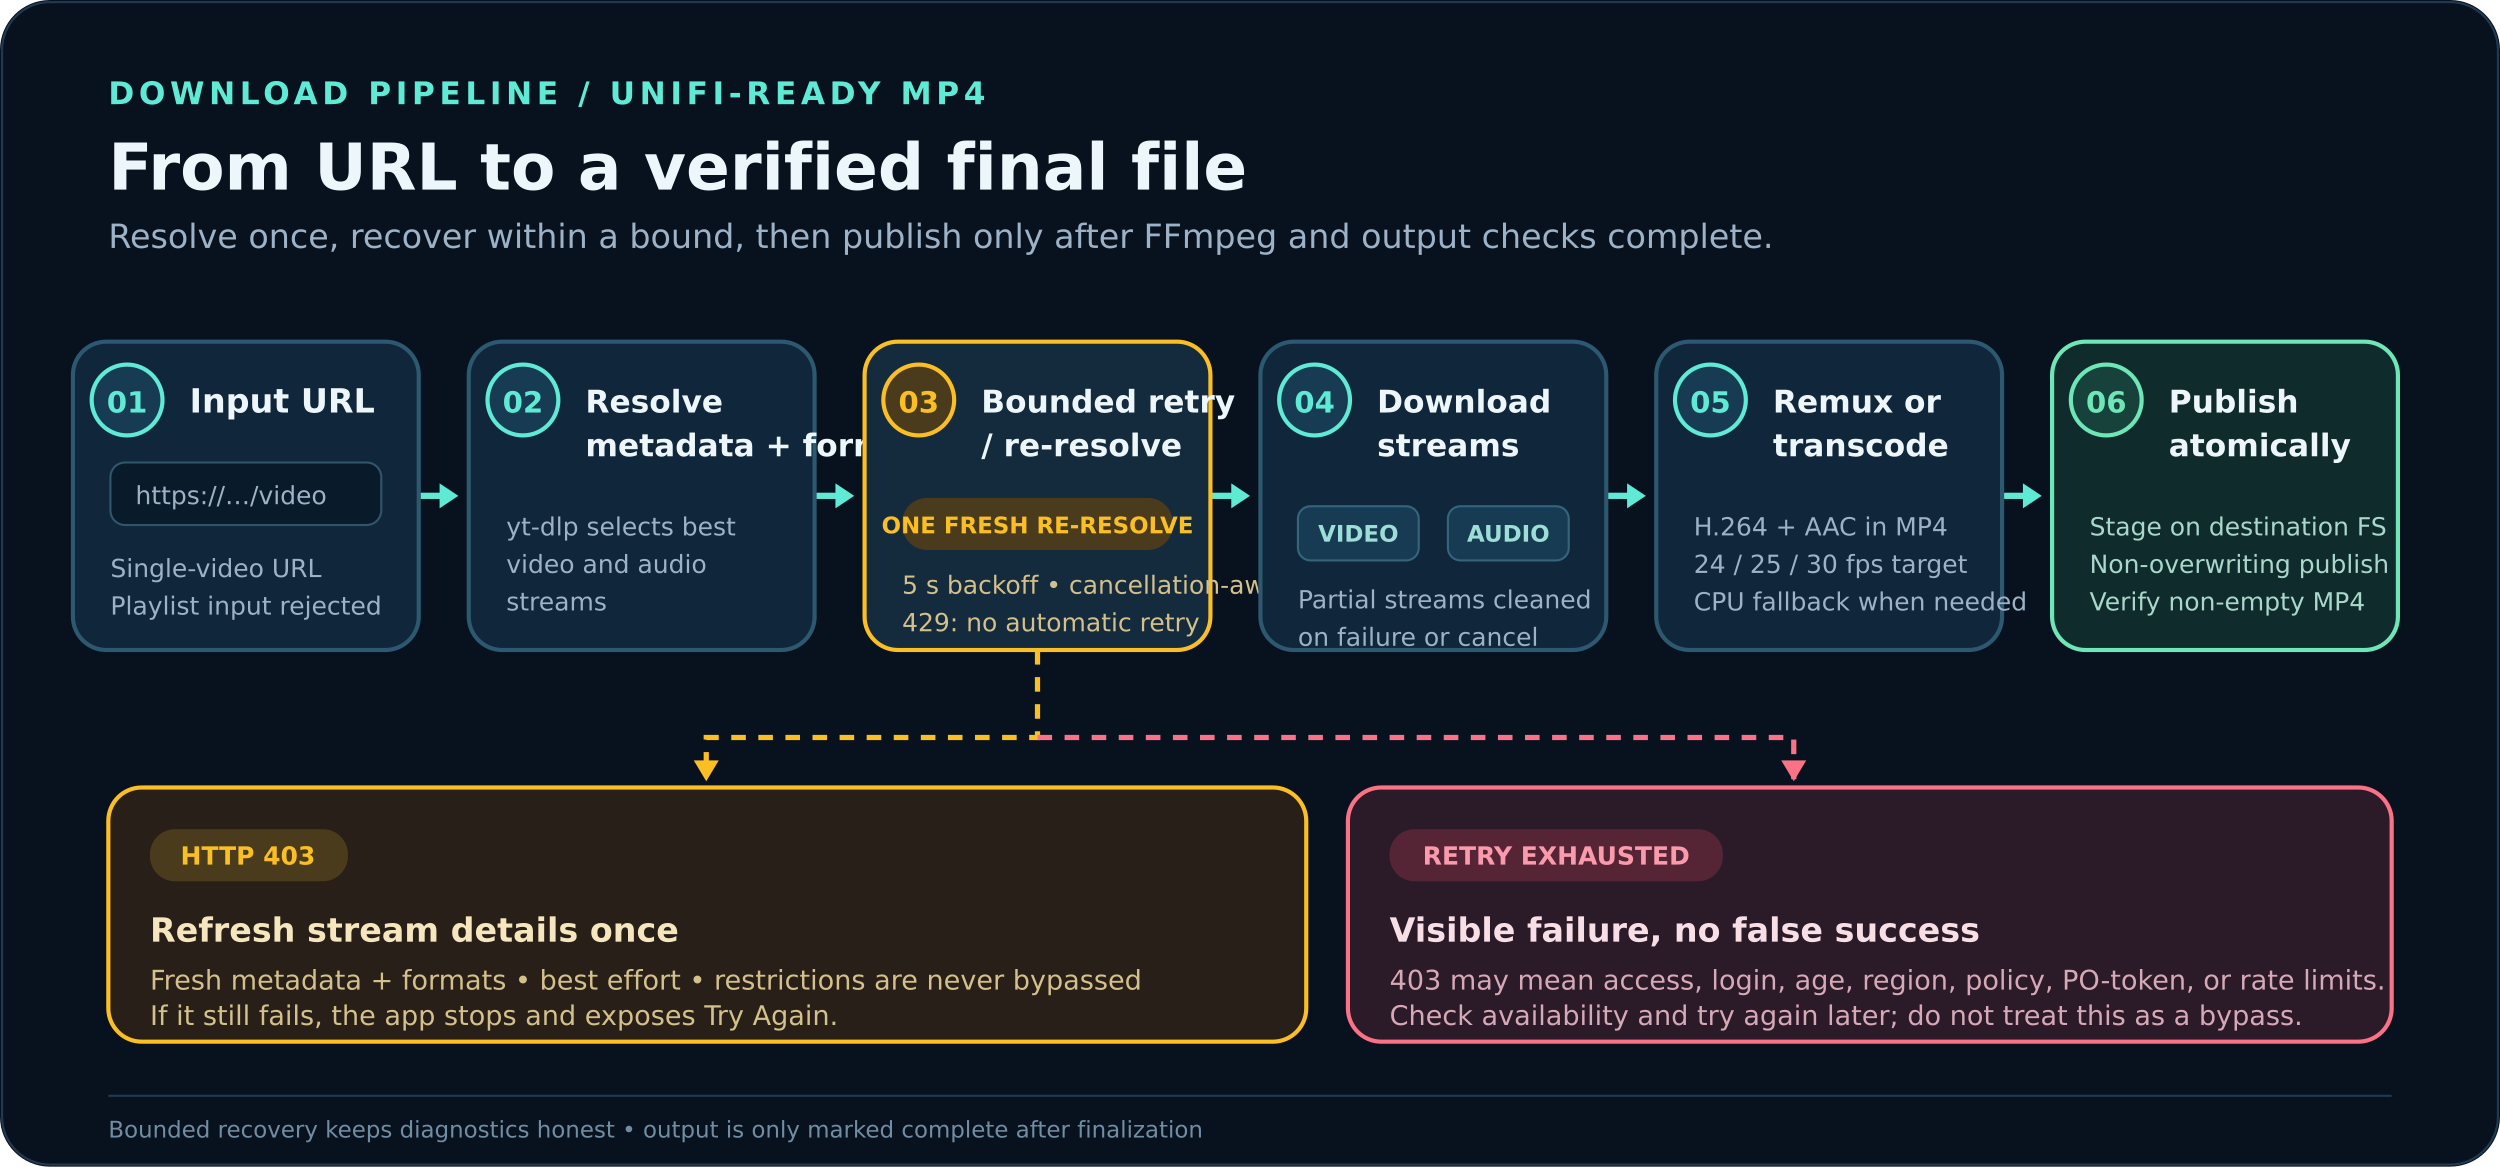
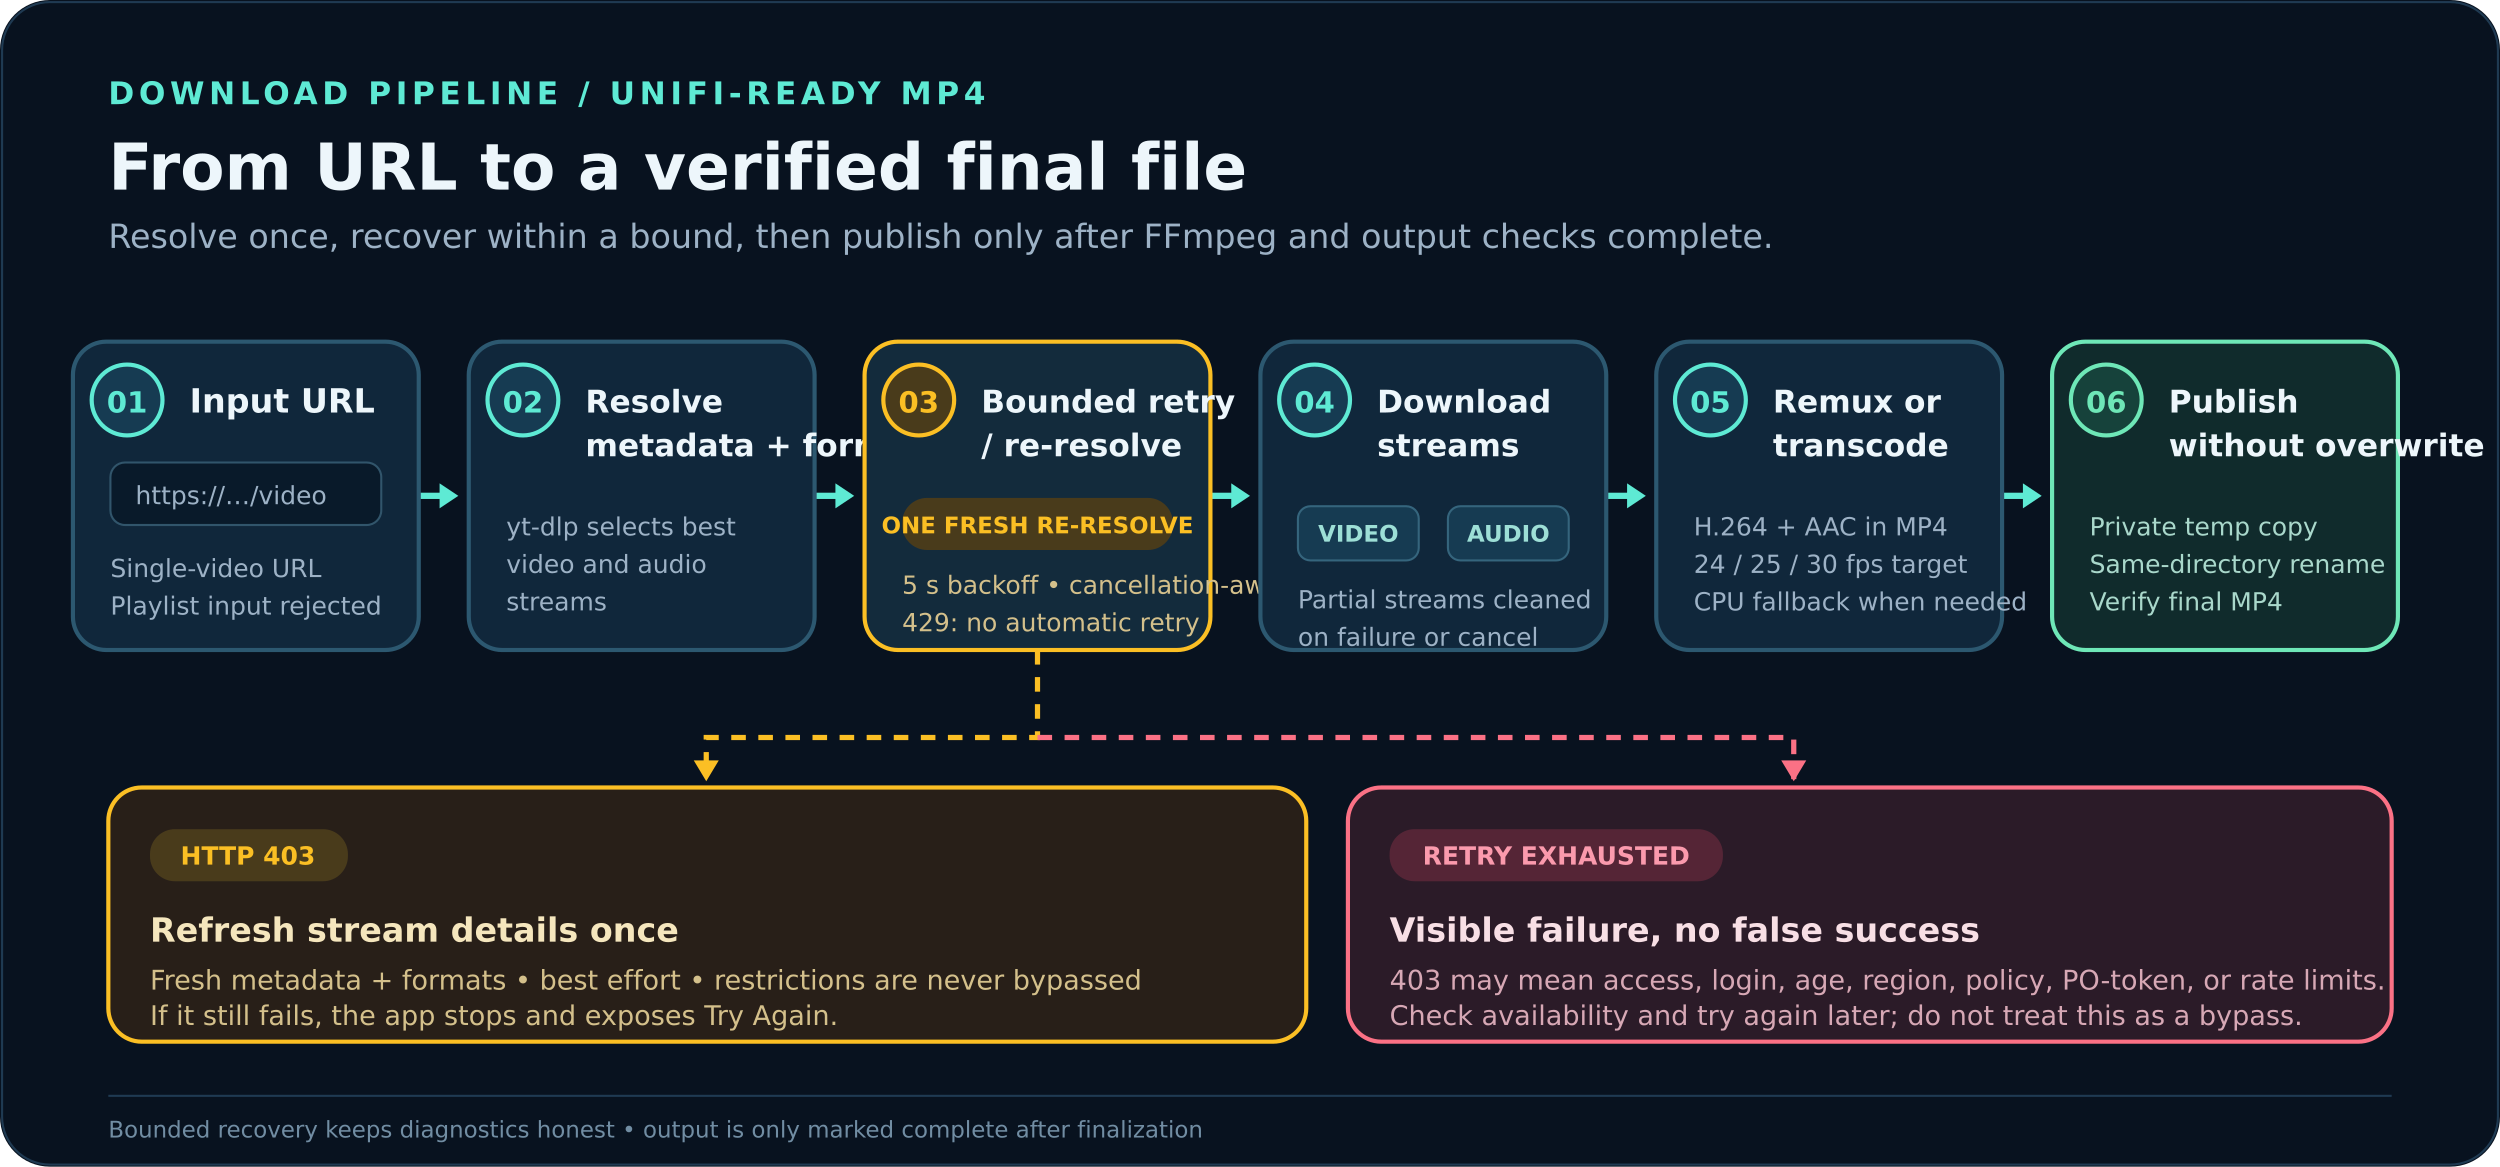
<svg xmlns="http://www.w3.org/2000/svg" width="1200" height="560" viewBox="0 0 1200 560" role="img" aria-labelledby="title desc">
  <rect width="1200" height="560" rx="24" fill="#08121f" />
  <rect x="1" y="1" width="1198" height="558" rx="23" fill="none" stroke="#1f3a52" />
  <text x="52" y="50" fill="#5eead4" font-family="DejaVu Sans, Arial, sans-serif" font-size="15" font-weight="700" letter-spacing="2.2">DOWNLOAD PIPELINE / UNIFI-READY MP4</text>
  <text x="52" y="91" fill="#edf6fb" font-family="DejaVu Sans, Arial, sans-serif" font-size="31" font-weight="700">From URL to a verified final file</text>
  <text x="52" y="119" fill="#9db2c6" font-family="DejaVu Sans, Arial, sans-serif" font-size="16">Resolve once, recover within a bound, then publish only after FFmpeg and output checks complete.</text>
  <path d="M 201 238 H 217 M 391 238 H 407 M 581 238 H 597 M 771 238 H 787 M 961 238 H 977" fill="none" stroke="#5eead4" stroke-width="3" />
  <path d="m 211 232 9 6-9 6 M 401 232 410 238l-9 6 M 591 232 600 238l-9 6 M 781 232 790 238l-9 6 M 971 232 980 238l-9 6" fill="#5eead4" />
  <g>
    <rect x="35" y="164" width="166" height="148" rx="16" fill="#10273b" stroke="#2c5870" stroke-width="2" />
    <circle cx="61" cy="192" r="17" fill="#163b52" stroke="#5eead4" stroke-width="2" />
    <text x="61" y="198" text-anchor="middle" fill="#5eead4" font-family="DejaVu Sans, Arial, sans-serif" font-size="14" font-weight="700">01</text>
    <text x="91" y="198" fill="#edf6fb" font-family="DejaVu Sans, Arial, sans-serif" font-size="16" font-weight="700">Input URL</text>
    <rect x="53" y="222" width="130" height="30" rx="7" fill="#091a2a" stroke="#31556b" />
    <text x="65" y="242" fill="#9db2c6" font-family="DejaVu Sans, Arial, sans-serif" font-size="12">https://…/video</text>
    <text x="53" y="277" fill="#9db2c6" font-family="DejaVu Sans, Arial, sans-serif" font-size="12">Single-video URL</text>
    <text x="53" y="295" fill="#9db2c6" font-family="DejaVu Sans, Arial, sans-serif" font-size="12">Playlist input rejected</text>
  </g>
  <g>
    <rect x="225" y="164" width="166" height="148" rx="16" fill="#10273b" stroke="#2c5870" stroke-width="2" />
    <circle cx="251" cy="192" r="17" fill="#163b52" stroke="#5eead4" stroke-width="2" />
    <text x="251" y="198" text-anchor="middle" fill="#5eead4" font-family="DejaVu Sans, Arial, sans-serif" font-size="14" font-weight="700">02</text>
    <text x="281" y="198" fill="#edf6fb" font-family="DejaVu Sans, Arial, sans-serif" font-size="15" font-weight="700">Resolve</text>
    <text x="281" y="219" fill="#edf6fb" font-family="DejaVu Sans, Arial, sans-serif" font-size="15" font-weight="700">metadata + formats</text>
    <text x="243" y="257" fill="#9db2c6" font-family="DejaVu Sans, Arial, sans-serif" font-size="12">yt-dlp selects best</text>
    <text x="243" y="275" fill="#9db2c6" font-family="DejaVu Sans, Arial, sans-serif" font-size="12">video and audio</text>
    <text x="243" y="293" fill="#9db2c6" font-family="DejaVu Sans, Arial, sans-serif" font-size="12">streams</text>
  </g>
  <g>
    <rect x="415" y="164" width="166" height="148" rx="16" fill="#132b3c" stroke="#fbbf24" stroke-width="2" />
    <circle cx="441" cy="192" r="17" fill="#493b1b" stroke="#fbbf24" stroke-width="2" />
    <text x="441" y="198" text-anchor="middle" fill="#fbbf24" font-family="DejaVu Sans, Arial, sans-serif" font-size="14" font-weight="700">03</text>
    <text x="471" y="198" fill="#edf6fb" font-family="DejaVu Sans, Arial, sans-serif" font-size="15" font-weight="700">Bounded retry</text>
    <text x="471" y="219" fill="#edf6fb" font-family="DejaVu Sans, Arial, sans-serif" font-size="15" font-weight="700">/ re-resolve</text>
    <rect x="433" y="239" width="130" height="25" rx="12" fill="#493b1b" />
    <text x="498" y="256" text-anchor="middle" fill="#fbbf24" font-family="DejaVu Sans, Arial, sans-serif" font-size="11" font-weight="700">ONE FRESH RE-RESOLVE</text>
    <text x="433" y="285" fill="#d4c08b" font-family="DejaVu Sans, Arial, sans-serif" font-size="12">5 s backoff • cancellation-aware</text>
    <text x="433" y="303" fill="#d4c08b" font-family="DejaVu Sans, Arial, sans-serif" font-size="12">429: no automatic retry</text>
  </g>
  <g>
    <rect x="605" y="164" width="166" height="148" rx="16" fill="#10273b" stroke="#2c5870" stroke-width="2" />
    <circle cx="631" cy="192" r="17" fill="#163b52" stroke="#5eead4" stroke-width="2" />
    <text x="631" y="198" text-anchor="middle" fill="#5eead4" font-family="DejaVu Sans, Arial, sans-serif" font-size="14" font-weight="700">04</text>
    <text x="661" y="198" fill="#edf6fb" font-family="DejaVu Sans, Arial, sans-serif" font-size="15" font-weight="700">Download</text>
    <text x="661" y="219" fill="#edf6fb" font-family="DejaVu Sans, Arial, sans-serif" font-size="15" font-weight="700">streams</text>
    <rect x="623" y="243" width="58" height="26" rx="6" fill="#163b52" stroke="#35657d" />
    <rect x="695" y="243" width="58" height="26" rx="6" fill="#163b52" stroke="#35657d" />
    <text x="652" y="260" text-anchor="middle" fill="#9ddfd6" font-family="DejaVu Sans, Arial, sans-serif" font-size="11" font-weight="700">VIDEO</text>
    <text x="724" y="260" text-anchor="middle" fill="#9ddfd6" font-family="DejaVu Sans, Arial, sans-serif" font-size="11" font-weight="700">AUDIO</text>
    <text x="623" y="292" fill="#9db2c6" font-family="DejaVu Sans, Arial, sans-serif" font-size="12">Partial streams cleaned</text>
    <text x="623" y="310" fill="#9db2c6" font-family="DejaVu Sans, Arial, sans-serif" font-size="12">on failure or cancel</text>
  </g>
  <g>
    <rect x="795" y="164" width="166" height="148" rx="16" fill="#10273b" stroke="#2c5870" stroke-width="2" />
    <circle cx="821" cy="192" r="17" fill="#163b52" stroke="#5eead4" stroke-width="2" />
    <text x="821" y="198" text-anchor="middle" fill="#5eead4" font-family="DejaVu Sans, Arial, sans-serif" font-size="14" font-weight="700">05</text>
    <text x="851" y="198" fill="#edf6fb" font-family="DejaVu Sans, Arial, sans-serif" font-size="15" font-weight="700">Remux or</text>
    <text x="851" y="219" fill="#edf6fb" font-family="DejaVu Sans, Arial, sans-serif" font-size="15" font-weight="700">transcode</text>
    <text x="813" y="257" fill="#9db2c6" font-family="DejaVu Sans, Arial, sans-serif" font-size="12">H.264 + AAC in MP4</text>
    <text x="813" y="275" fill="#9db2c6" font-family="DejaVu Sans, Arial, sans-serif" font-size="12">24 / 25 / 30 fps target</text>
    <text x="813" y="293" fill="#9db2c6" font-family="DejaVu Sans, Arial, sans-serif" font-size="12">CPU fallback when needed</text>
  </g>
  <g>
    <rect x="985" y="164" width="166" height="148" rx="16" fill="#102b2c" stroke="#6ee7b7" stroke-width="2" />
    <circle cx="1011" cy="192" r="17" fill="#16423b" stroke="#6ee7b7" stroke-width="2" />
    <text x="1011" y="198" text-anchor="middle" fill="#6ee7b7" font-family="DejaVu Sans, Arial, sans-serif" font-size="14" font-weight="700">06</text>
    <text x="1041" y="198" fill="#edf6fb" font-family="DejaVu Sans, Arial, sans-serif" font-size="15" font-weight="700">Publish</text>
-     <text x="1041" y="219" fill="#edf6fb" font-family="DejaVu Sans, Arial, sans-serif" font-size="15" font-weight="700">atomically</text>
-     <text x="1003" y="257" fill="#a9d8cb" font-family="DejaVu Sans, Arial, sans-serif" font-size="12">Stage on destination FS</text>
-     <text x="1003" y="275" fill="#a9d8cb" font-family="DejaVu Sans, Arial, sans-serif" font-size="12">Non-overwriting publish</text>
-     <text x="1003" y="293" fill="#a9d8cb" font-family="DejaVu Sans, Arial, sans-serif" font-size="12">Verify non-empty MP4</text>
+     <text x="1041" y="219" fill="#edf6fb" font-family="DejaVu Sans, Arial, sans-serif" font-size="15" font-weight="700">without overwrite</text>
+     <text x="1003" y="257" fill="#a9d8cb" font-family="DejaVu Sans, Arial, sans-serif" font-size="12">Private temp copy</text>
+     <text x="1003" y="275" fill="#a9d8cb" font-family="DejaVu Sans, Arial, sans-serif" font-size="12">Same-directory rename</text>
+     <text x="1003" y="293" fill="#a9d8cb" font-family="DejaVu Sans, Arial, sans-serif" font-size="12">Verify final MP4</text>
  </g>
  <path d="M 498 312 V 354 H 339 V 374" fill="none" stroke="#fbbf24" stroke-width="2.5" stroke-dasharray="7 6" />
  <path d="m 333 365 6 10 6-10" fill="#fbbf24" />
  <path d="M 498 354 H 861 V 374" fill="none" stroke="#fb7185" stroke-width="2.5" stroke-dasharray="7 6" />
  <path d="m 855 365 6 10 6-10" fill="#fb7185" />
  <rect x="52" y="378" width="575" height="122" rx="16" fill="#281f18" stroke="#fbbf24" stroke-width="2" />
  <rect x="72" y="398" width="95" height="25" rx="12" fill="#493b1b" />
  <text x="119" y="415" text-anchor="middle" fill="#fbbf24" font-family="DejaVu Sans, Arial, sans-serif" font-size="12" font-weight="700">HTTP 403</text>
  <text x="72" y="452" fill="#f5e6bd" font-family="DejaVu Sans, Arial, sans-serif" font-size="16" font-weight="700">Refresh stream details once</text>
  <text x="72" y="475" fill="#d4c08b" font-family="DejaVu Sans, Arial, sans-serif" font-size="13">Fresh metadata + formats • best effort • restrictions are never bypassed</text>
  <text x="72" y="492" fill="#d4c08b" font-family="DejaVu Sans, Arial, sans-serif" font-size="13">If it still fails, the app stops and exposes Try Again.</text>
  <rect x="647" y="378" width="501" height="122" rx="16" fill="#2b1b28" stroke="#fb7185" stroke-width="2" />
  <rect x="667" y="398" width="160" height="25" rx="12" fill="#552536" />
  <text x="747" y="415" text-anchor="middle" fill="#fb9aad" font-family="DejaVu Sans, Arial, sans-serif" font-size="12" font-weight="700">RETRY EXHAUSTED</text>
  <text x="667" y="452" fill="#f8dfe5" font-family="DejaVu Sans, Arial, sans-serif" font-size="16" font-weight="700">Visible failure, no false success</text>
  <text x="667" y="475" fill="#d7a8b5" font-family="DejaVu Sans, Arial, sans-serif" font-size="13">403 may mean access, login, age, region, policy, PO-token, or rate limits.</text>
  <text x="667" y="492" fill="#d7a8b5" font-family="DejaVu Sans, Arial, sans-serif" font-size="13">Check availability and try again later; do not treat this as a bypass.</text>
  <line x1="52" y1="526" x2="1148" y2="526" stroke="#1f3a52" />
  <text x="52" y="546" fill="#718da3" font-family="DejaVu Sans, Arial, sans-serif" font-size="11">Bounded recovery keeps diagnostics honest • output is only marked complete after finalization</text>
</svg>
